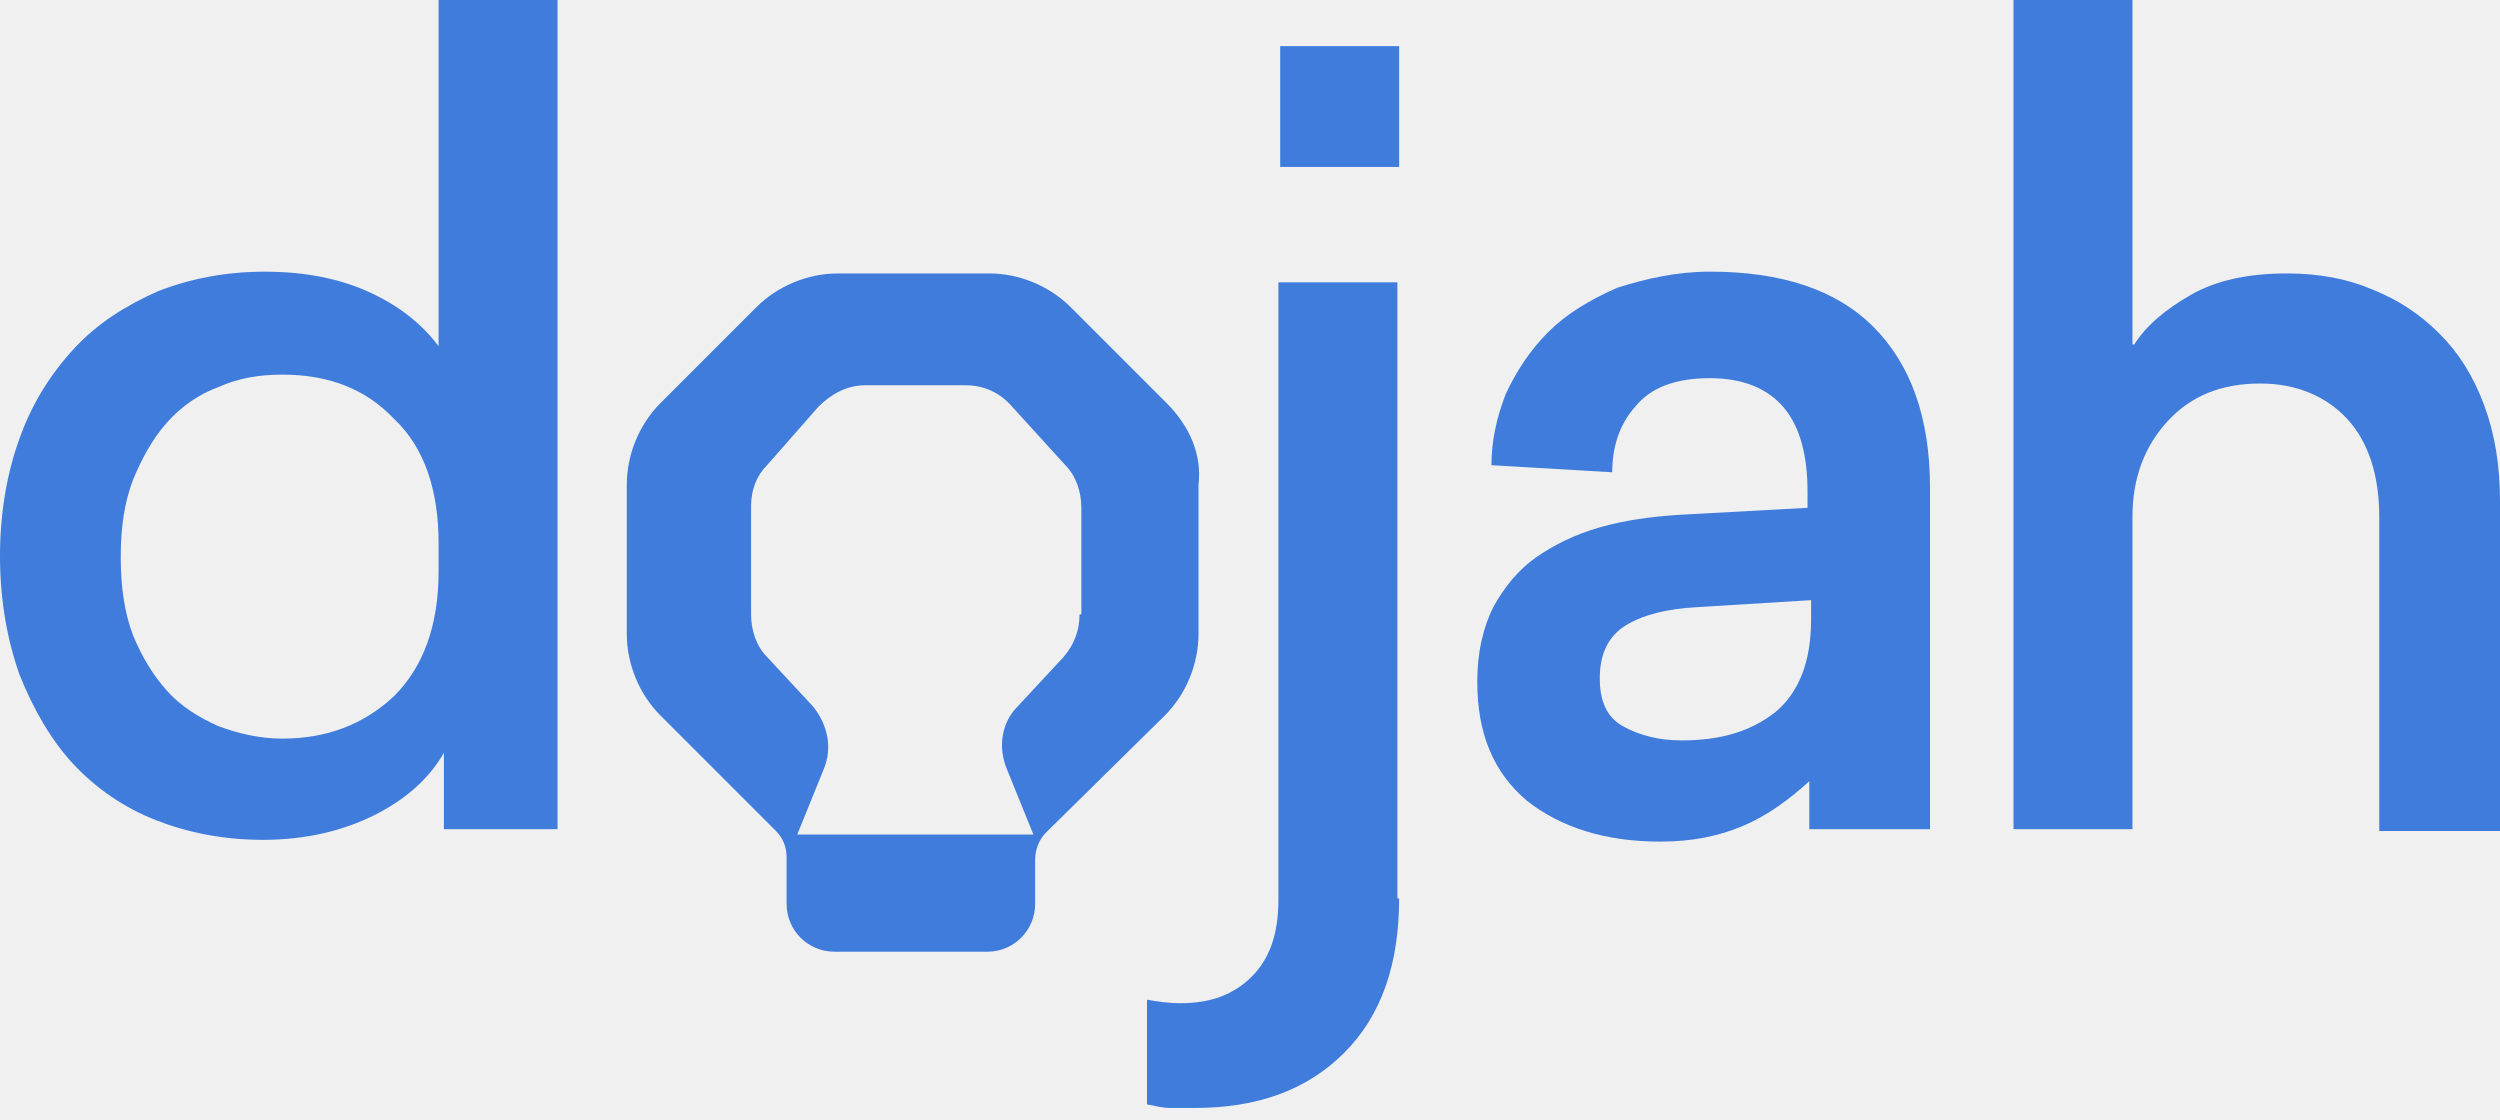
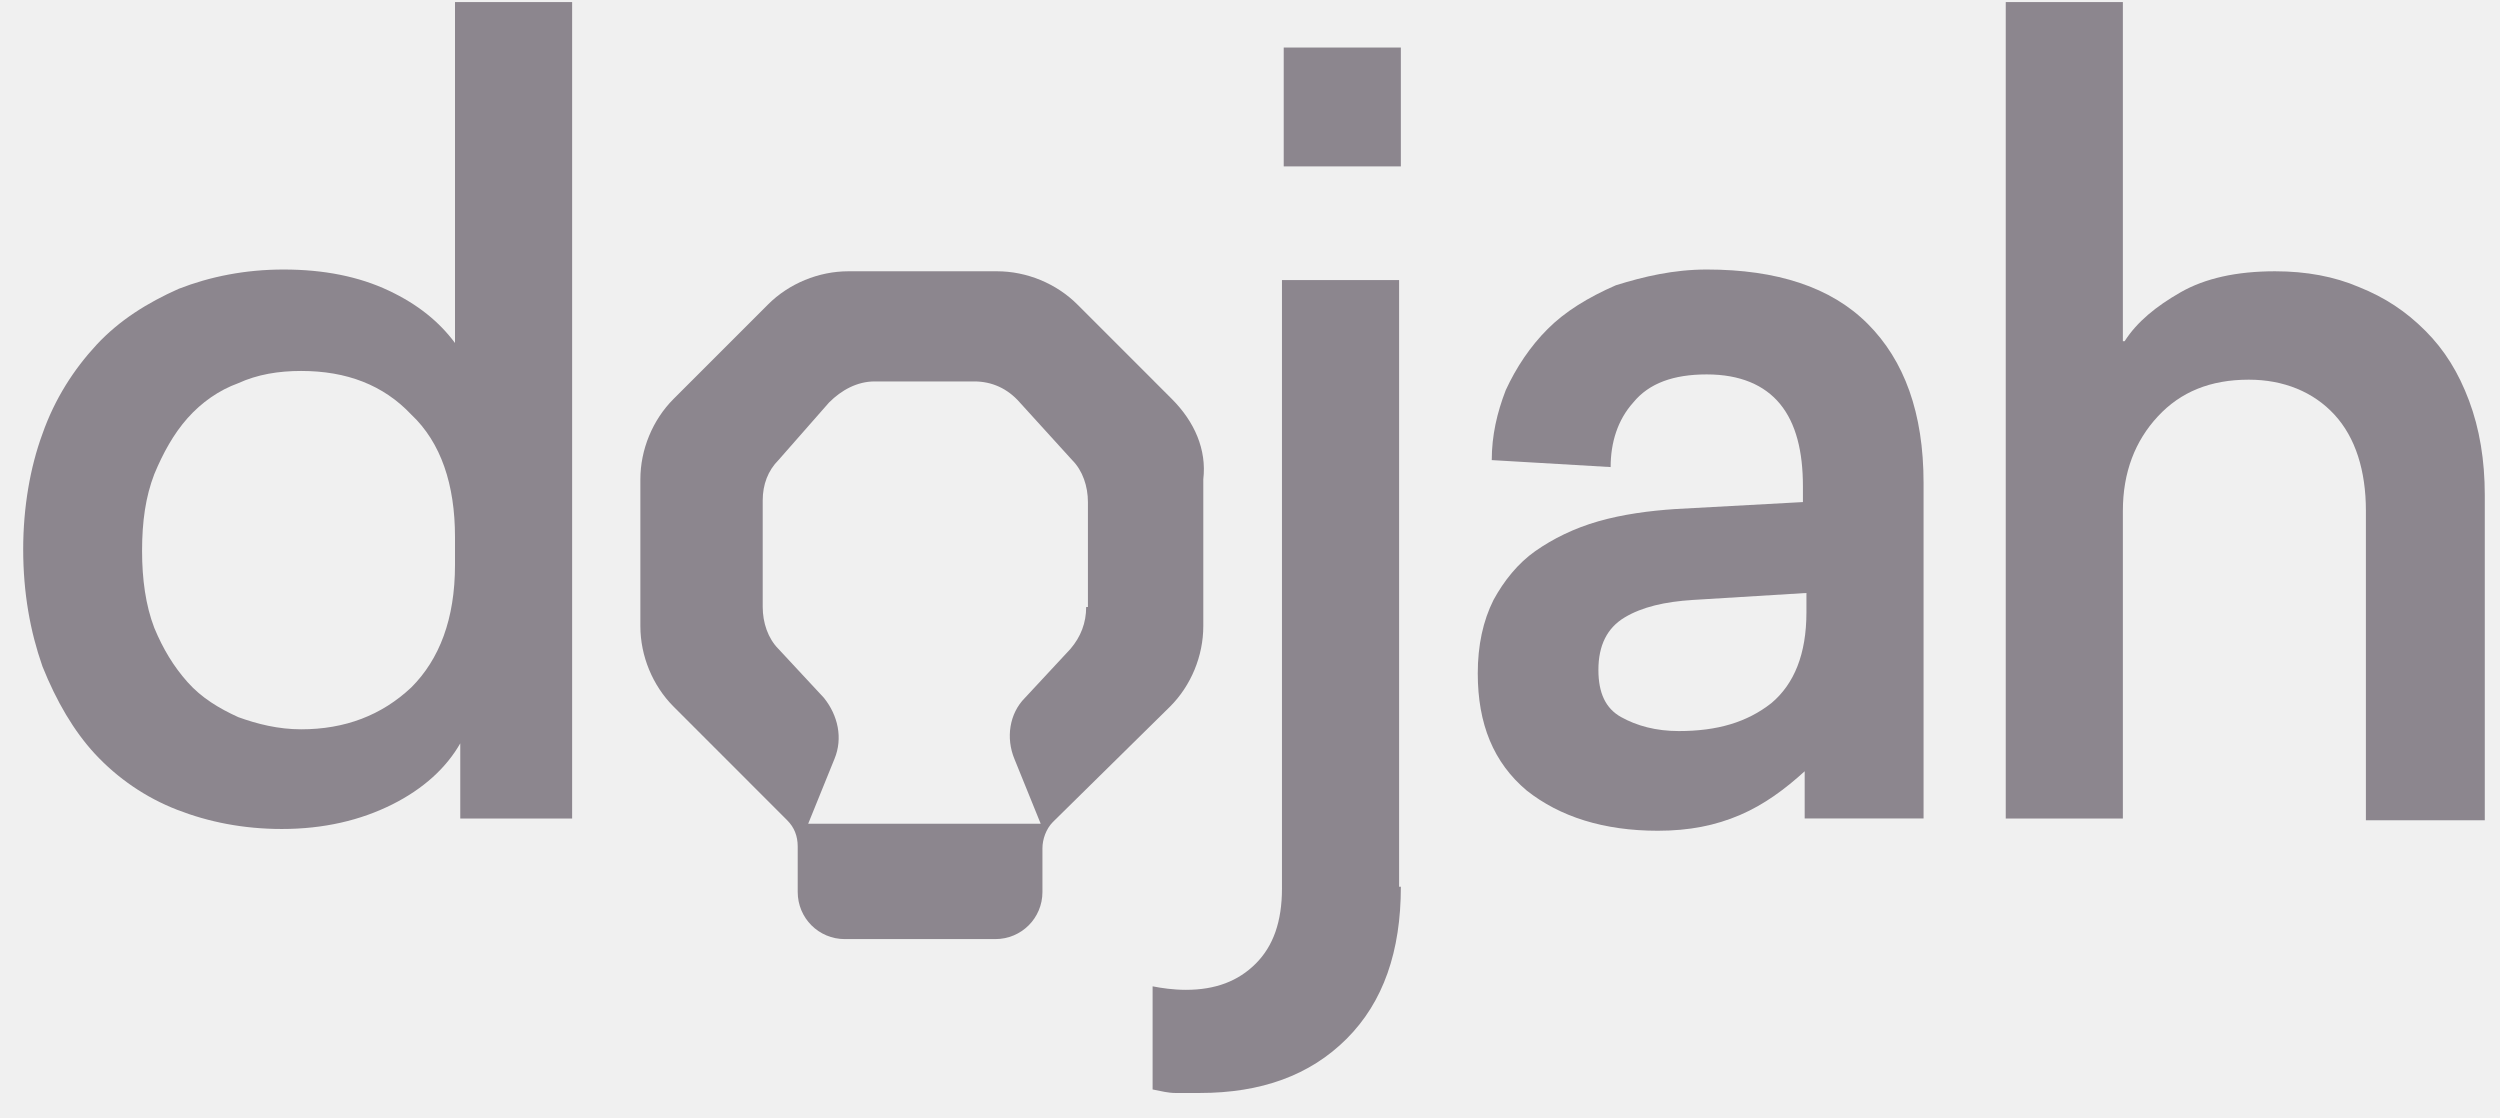
- <svg xmlns="http://www.w3.org/2000/svg" width="67" height="30" viewBox="0 0 67 30" fill="none">
-   <path d="M11.896 22.222V20.176C11.516 20.842 10.897 21.413 10.04 21.842C9.184 22.27 8.185 22.508 7.043 22.508C5.996 22.508 5.044 22.317 4.187 21.984C3.331 21.651 2.57 21.128 1.951 20.462C1.38 19.843 0.904 19.034 0.523 18.082C0.19 17.131 0 16.084 0 14.894C0 13.752 0.19 12.658 0.523 11.754C0.857 10.802 1.38 9.993 1.999 9.327C2.617 8.66 3.379 8.185 4.235 7.804C5.092 7.471 6.043 7.281 7.09 7.281C8.185 7.281 9.136 7.471 9.945 7.852C10.754 8.232 11.325 8.708 11.754 9.279V0H14.942V22.222H11.896ZM7.566 10.04C6.947 10.04 6.376 10.136 5.853 10.374C5.33 10.564 4.854 10.897 4.473 11.325C4.092 11.754 3.807 12.277 3.569 12.848C3.331 13.467 3.236 14.133 3.236 14.942C3.236 15.703 3.331 16.417 3.569 17.035C3.807 17.607 4.092 18.082 4.473 18.511C4.854 18.939 5.33 19.224 5.853 19.462C6.376 19.653 6.947 19.795 7.566 19.795C8.756 19.795 9.755 19.415 10.564 18.653C11.325 17.892 11.754 16.797 11.754 15.322V14.561C11.754 13.133 11.373 11.991 10.564 11.23C9.803 10.421 8.803 10.04 7.566 10.04Z" fill="#3F7CDB" />
-   <path d="M37.497 24.078C37.497 25.839 37.022 27.219 36.022 28.218C35.023 29.217 33.691 29.693 32.025 29.693C31.739 29.693 31.549 29.693 31.359 29.693C31.169 29.693 30.978 29.646 30.74 29.598V26.791C30.978 26.838 31.311 26.886 31.644 26.886C32.453 26.886 33.072 26.648 33.548 26.172C34.024 25.696 34.261 25.03 34.261 24.126V7.566H37.45V24.078H37.497ZM37.497 4.473H34.309V1.237H37.497V4.473Z" fill="#3F7CDB" />
-   <path d="M45.825 7.28C47.728 7.28 49.203 7.756 50.202 8.755C51.202 9.755 51.725 11.182 51.725 13.086V22.222H48.489V20.937C47.966 21.413 47.395 21.841 46.729 22.127C46.062 22.412 45.349 22.555 44.492 22.555C43.017 22.555 41.827 22.174 40.923 21.461C40.019 20.699 39.591 19.652 39.591 18.272C39.591 17.511 39.734 16.845 40.019 16.274C40.305 15.75 40.685 15.275 41.161 14.941C41.637 14.608 42.208 14.323 42.874 14.133C43.54 13.942 44.254 13.847 44.968 13.799L48.442 13.609V13.181C48.442 12.229 48.251 11.468 47.823 10.944C47.395 10.421 46.729 10.135 45.825 10.135C44.92 10.135 44.254 10.373 43.826 10.897C43.398 11.373 43.207 11.991 43.207 12.657L39.971 12.467C39.971 11.801 40.114 11.182 40.352 10.564C40.638 9.945 41.018 9.374 41.494 8.898C41.97 8.422 42.589 8.042 43.35 7.709C44.111 7.471 44.92 7.28 45.825 7.28ZM45.444 16.274C44.682 16.321 44.064 16.464 43.588 16.75C43.112 17.035 42.874 17.511 42.874 18.177C42.874 18.796 43.065 19.224 43.493 19.462C43.921 19.7 44.444 19.843 45.063 19.843C46.11 19.843 46.919 19.605 47.585 19.081C48.204 18.558 48.537 17.749 48.537 16.607V16.084L45.444 16.274Z" fill="#3F7CDB" />
-   <path d="M57.197 9.232C57.531 8.708 58.054 8.28 58.72 7.899C59.386 7.518 60.243 7.328 61.29 7.328C62.146 7.328 62.908 7.471 63.574 7.756C64.288 8.042 64.859 8.423 65.382 8.946C65.906 9.469 66.286 10.088 66.572 10.849C66.857 11.611 67 12.467 67 13.419V22.27H63.764V13.847C63.764 12.753 63.479 11.849 62.908 11.23C62.337 10.611 61.528 10.278 60.576 10.278C59.529 10.278 58.72 10.611 58.102 11.278C57.483 11.944 57.15 12.8 57.15 13.847V22.222H53.962V0H57.15V9.232H57.197Z" fill="#3F7CDB" />
-   <path d="M31.264 10.802L28.694 8.232C28.123 7.661 27.314 7.328 26.505 7.328H22.46C21.651 7.328 20.843 7.661 20.272 8.232L17.702 10.802C17.131 11.373 16.798 12.182 16.798 12.991V16.988C16.798 17.797 17.131 18.606 17.702 19.177L20.795 22.27C20.985 22.46 21.081 22.698 21.081 22.984V24.221C21.081 24.935 21.651 25.506 22.365 25.506H26.458C27.171 25.506 27.742 24.935 27.742 24.221V23.031C27.742 22.793 27.838 22.508 28.028 22.317L31.216 19.177C31.787 18.606 32.12 17.797 32.12 16.988V12.991C32.215 12.182 31.882 11.42 31.264 10.802ZM28.932 16.465C28.932 16.893 28.789 17.273 28.504 17.607L27.267 18.939C26.838 19.367 26.743 20.033 26.981 20.604L27.695 22.365H21.366L22.08 20.604C22.318 20.033 22.175 19.415 21.794 18.939L20.557 17.607C20.272 17.321 20.129 16.893 20.129 16.465V13.562C20.129 13.133 20.272 12.753 20.557 12.467L21.937 10.897C22.27 10.564 22.698 10.326 23.174 10.326H25.887C26.363 10.326 26.791 10.516 27.124 10.897L28.551 12.467C28.837 12.753 28.98 13.181 28.98 13.609V16.465H28.932Z" fill="#3F7CDB" />
+ <svg xmlns="http://www.w3.org/2000/svg" width="47" height="21" viewBox="0 0 47 21" fill="none">
+   <g clip-path="url(#clip0_6507_29136)">
+     <path d="M8.653 15.388V13.975C8.39 14.435 7.963 14.829 7.371 15.125C6.779 15.421 6.089 15.585 5.3 15.585C4.577 15.585 3.92 15.454 3.328 15.223C2.737 14.993 2.211 14.632 1.784 14.172C1.389 13.744 1.061 13.186 0.798 12.528C0.568 11.871 0.436 11.148 0.436 10.326C0.436 9.537 0.568 8.781 0.798 8.157C1.028 7.5 1.389 6.941 1.816 6.481C2.244 6.021 2.77 5.692 3.361 5.429C3.953 5.199 4.61 5.067 5.333 5.067C6.089 5.067 6.747 5.199 7.305 5.462C7.864 5.725 8.259 6.053 8.554 6.448V0.039H10.756V15.388H8.653ZM5.662 6.974C5.235 6.974 4.84 7.039 4.479 7.204C4.117 7.335 3.789 7.565 3.526 7.861C3.263 8.157 3.065 8.519 2.901 8.913C2.737 9.34 2.671 9.8 2.671 10.359C2.671 10.885 2.737 11.378 2.901 11.805C3.065 12.2 3.263 12.528 3.526 12.824C3.789 13.12 4.117 13.317 4.479 13.482C4.84 13.613 5.235 13.711 5.662 13.711C6.484 13.711 7.174 13.449 7.733 12.923C8.259 12.397 8.554 11.641 8.554 10.622V10.096C8.554 9.11 8.291 8.321 7.733 7.795C7.207 7.237 6.516 6.974 5.662 6.974Z" fill="#8C868E" />
+     <path d="M26.336 16.67C26.336 17.886 26.007 18.839 25.317 19.529C24.627 20.219 23.706 20.548 22.556 20.548C22.359 20.548 22.227 20.548 22.096 20.548C21.965 20.548 21.833 20.515 21.669 20.482V18.543C21.833 18.576 22.063 18.609 22.293 18.609C22.852 18.609 23.279 18.445 23.608 18.116C23.937 17.787 24.101 17.327 24.101 16.703V5.265H26.303V16.67H26.336ZM26.336 3.128H24.134V0.893H26.336V3.128Z" fill="#8C868E" />
+     <path d="M32.087 5.067C33.402 5.067 34.421 5.396 35.111 6.086C35.801 6.776 36.163 7.762 36.163 9.077V15.387H33.928V14.5C33.566 14.829 33.172 15.125 32.712 15.322C32.252 15.519 31.759 15.618 31.167 15.618C30.148 15.618 29.326 15.355 28.702 14.862C28.078 14.336 27.782 13.613 27.782 12.659C27.782 12.134 27.88 11.674 28.078 11.279C28.275 10.918 28.538 10.589 28.866 10.359C29.195 10.129 29.59 9.932 30.05 9.8C30.51 9.669 31.003 9.603 31.496 9.57L33.895 9.439V9.143C33.895 8.485 33.764 7.96 33.468 7.598C33.172 7.236 32.712 7.039 32.087 7.039C31.463 7.039 31.003 7.204 30.707 7.565C30.411 7.894 30.28 8.321 30.28 8.781L28.045 8.65C28.045 8.19 28.143 7.762 28.308 7.335C28.505 6.908 28.768 6.513 29.096 6.185C29.425 5.856 29.852 5.593 30.378 5.363C30.904 5.199 31.463 5.067 32.087 5.067ZM31.825 11.279C31.299 11.312 30.871 11.411 30.543 11.608C30.214 11.805 30.05 12.134 30.05 12.594C30.05 13.021 30.181 13.317 30.477 13.481C30.773 13.646 31.134 13.744 31.561 13.744C32.285 13.744 32.843 13.58 33.303 13.218C33.731 12.857 33.961 12.298 33.961 11.509V11.148L31.825 11.279Z" fill="#8C868E" />
+     <path d="M39.943 6.415C40.173 6.053 40.535 5.758 40.995 5.495C41.455 5.232 42.047 5.1 42.77 5.1C43.361 5.1 43.887 5.199 44.347 5.396C44.84 5.593 45.235 5.856 45.596 6.218C45.958 6.579 46.221 7.006 46.418 7.532C46.615 8.058 46.714 8.65 46.714 9.307V15.421H44.479V9.603C44.479 8.847 44.282 8.223 43.887 7.795C43.493 7.368 42.934 7.138 42.277 7.138C41.553 7.138 40.995 7.368 40.568 7.828C40.14 8.288 39.91 8.88 39.91 9.603V15.388H37.708V0.039H39.91V6.415H39.943Z" fill="#8C868E" />
+     <path d="M22.03 7.5L20.255 5.725C19.861 5.33 19.302 5.1 18.744 5.1H15.95C15.391 5.1 14.832 5.33 14.438 5.725L12.663 7.5C12.269 7.894 12.039 8.453 12.039 9.011V11.772C12.039 12.331 12.269 12.89 12.663 13.284L14.799 15.421C14.931 15.552 14.997 15.716 14.997 15.914V16.768C14.997 17.261 15.391 17.655 15.884 17.655H18.711C19.204 17.655 19.598 17.261 19.598 16.768V15.947C19.598 15.782 19.664 15.585 19.795 15.453L21.997 13.284C22.392 12.89 22.622 12.331 22.622 11.772V9.011C22.688 8.453 22.457 7.927 22.03 7.5ZM20.42 11.411C20.42 11.707 20.321 11.97 20.124 12.2L19.269 13.12C18.974 13.416 18.908 13.876 19.072 14.27L19.565 15.486H15.194L15.687 14.27C15.851 13.876 15.753 13.448 15.49 13.12L14.635 12.2C14.438 12.002 14.339 11.707 14.339 11.411V9.406C14.339 9.11 14.438 8.847 14.635 8.65L15.588 7.565C15.818 7.335 16.114 7.171 16.443 7.171H18.316C18.645 7.171 18.941 7.302 19.171 7.565L20.157 8.65C20.354 8.847 20.453 9.143 20.453 9.439V11.411H20.42Z" fill="#8C868E" />
+   </g>
+   <defs>
+     <clipPath id="clip0_6507_29136">
+       <rect width="46.277" height="20.721" fill="white" transform="translate(0.436035 0.0386963)" />
+     </clipPath>
+   </defs>
</svg>
